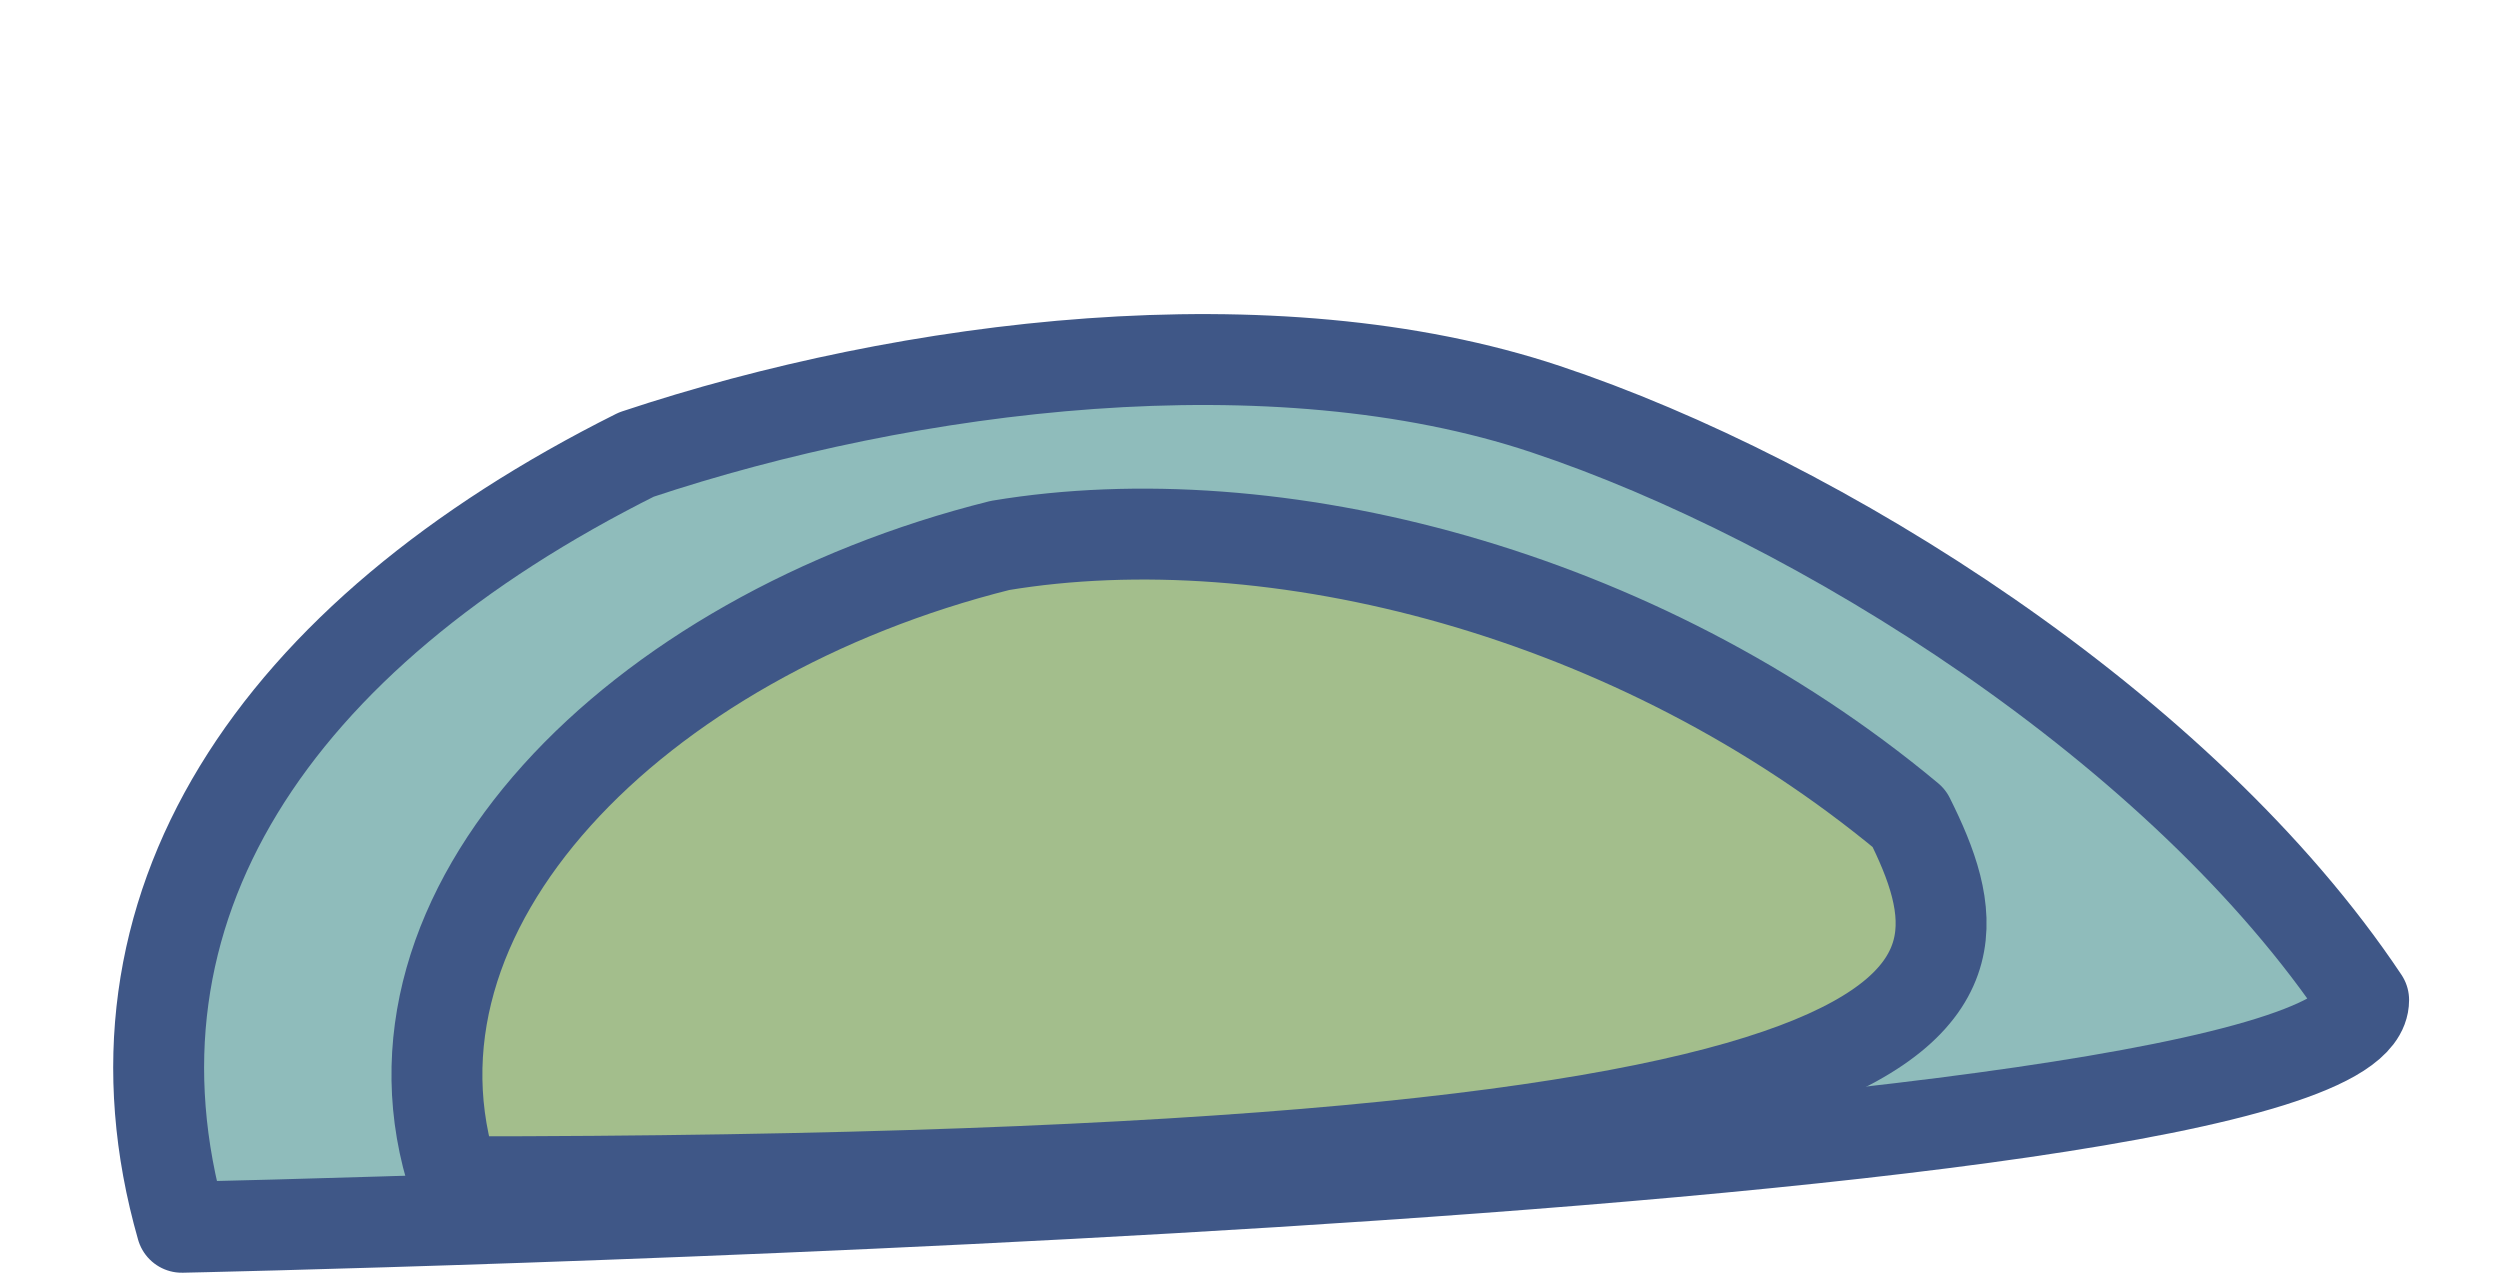
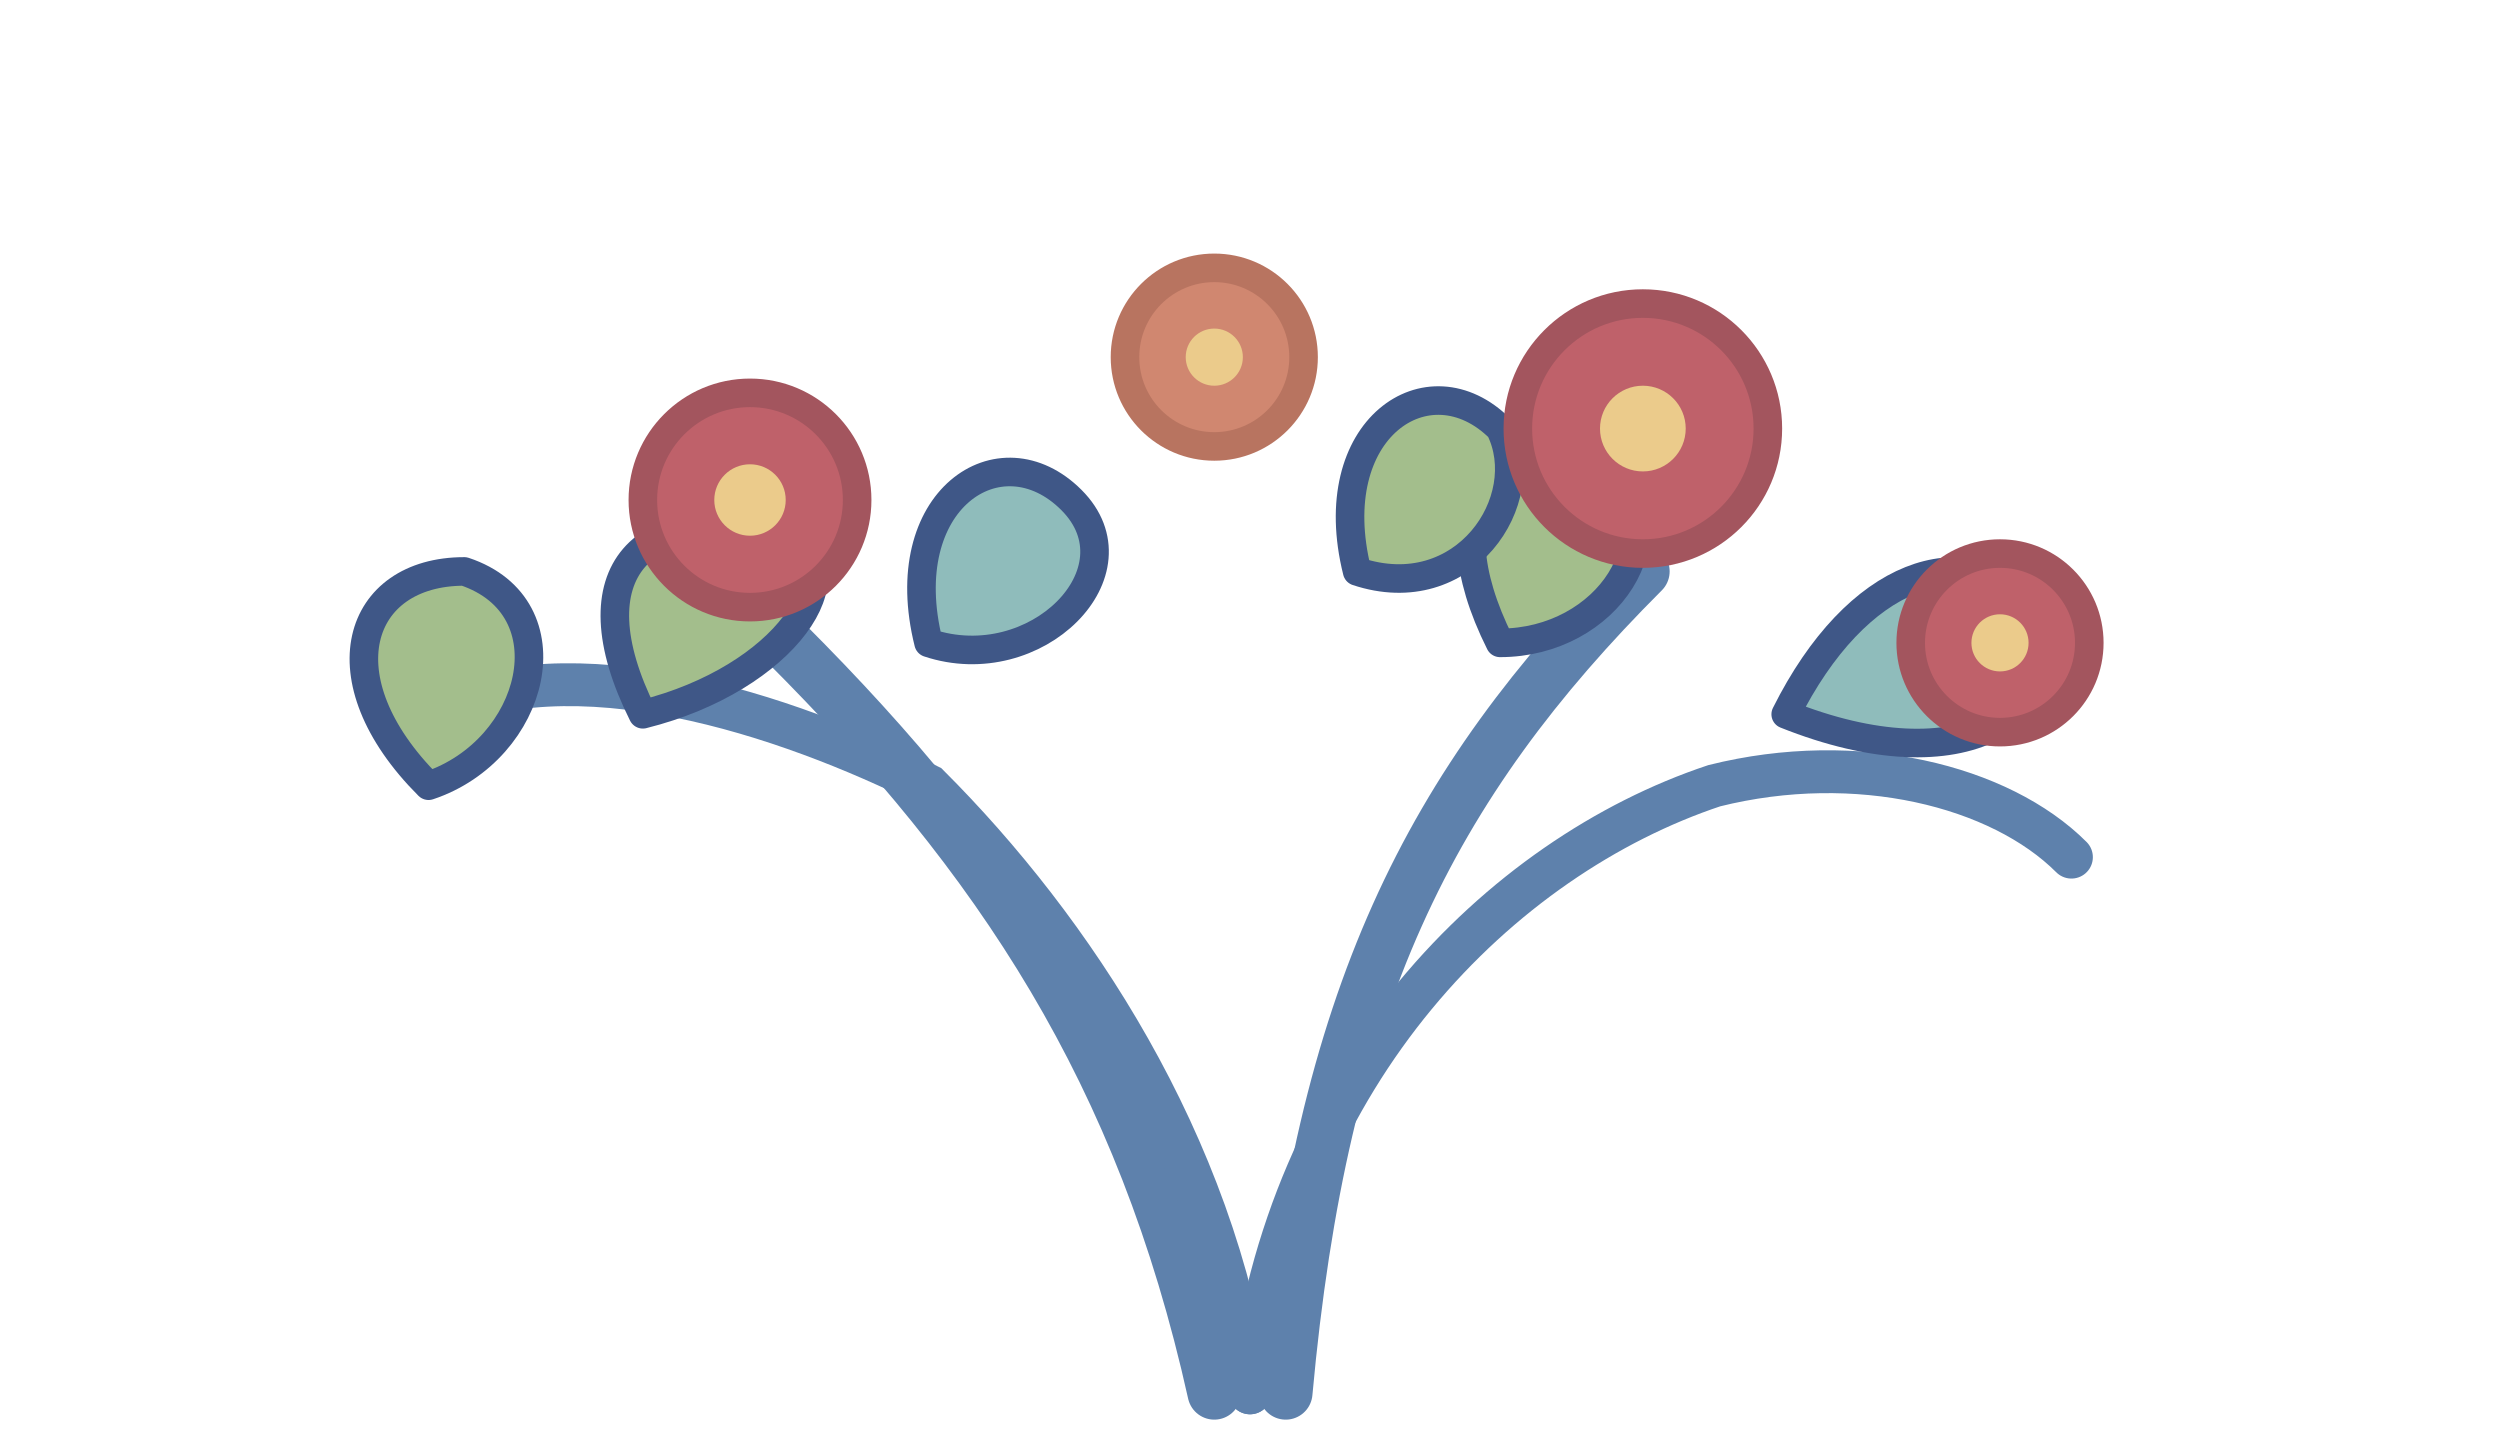
- <svg xmlns="http://www.w3.org/2000/svg" viewBox="0 0 55 28" shape-rendering="geometricPrecision">
-   <path d="M4,27 C2,20 6,14 14,10 C20,8 28,7 34,9 C40,11 48,16 52,22 C52,26 4,27 4,27Z" fill="#8fbcbb" stroke="#3f5787" stroke-width="2" stroke-linecap="round" stroke-linejoin="round" />
-   <path d="M10,26 C8,20 14,14 22,12 C28,11 36,13 42,18 C44,22 44,26 10,26Z" fill="#a3be8c" stroke="#3f5787" stroke-width="2" stroke-linecap="round" stroke-linejoin="round" />
+ <svg xmlns="http://www.w3.org/2000/svg" viewBox="0 0 70 40" shape-rendering="geometricPrecision">
+   <path d="M34,39 C32,30 28,24 22,18" fill="none" stroke="#5e81ac" stroke-width="1.5" stroke-linecap="round" />
+   <path d="M36,39 C37,28 40,22 46,16" fill="none" stroke="#5e81ac" stroke-width="1.5" stroke-linecap="round" />
+   <path d="M35,39 C34,32 30,26 26,22 C22,20 16,18 12,20" fill="none" stroke="#5e81ac" stroke-width="1.2" stroke-linecap="round" />
+   <path d="M35,39 C36,30 42,24 48,22 C52,21 56,22 58,24" fill="none" stroke="#5e81ac" stroke-width="1.2" stroke-linecap="round" />
+   <path d="M18,20 C16,16 18,14 22,15 C24,16 22,19 18,20Z" fill="#a3be8c" stroke="#3f5787" stroke-width="0.8" stroke-linejoin="round" />
+   <path d="M26,18 C25,14 28,12 30,14 C32,16 29,19 26,18Z" fill="#8fbcbb" stroke="#3f5787" stroke-width="0.8" stroke-linejoin="round" />
+   <path d="M42,18 C40,14 42,12 45,13 C47,15 45,18 42,18Z" fill="#a3be8c" stroke="#3f5787" stroke-width="0.8" stroke-linejoin="round" />
+   <path d="M50,20 C52,16 55,15 57,17 C58,20 55,22 50,20Z" fill="#8fbcbb" stroke="#3f5787" stroke-width="0.8" stroke-linejoin="round" />
+   <path d="M12,22 C9,19 10,16 13,16 C16,17 15,21 12,22Z" fill="#a3be8c" stroke="#3f5787" stroke-width="0.8" stroke-linejoin="round" />
+   <path d="M38,16 C37,12 40,10 42,12 C43,14 41,17 38,16Z" fill="#a3be8c" stroke="#3f5787" stroke-width="0.8" stroke-linejoin="round" />
+   <circle cx="21" cy="14" r="3" fill="#bf616a" stroke="#a3555e" stroke-width="0.8" />
+   <circle cx="21" cy="14" r="1" fill="#ebcb8b" />
+   <circle cx="46" cy="12" r="3.5" fill="#bf616a" stroke="#a3555e" stroke-width="0.8" />
+   <circle cx="46" cy="12" r="1.2" fill="#ebcb8b" />
+   <circle cx="34" cy="10" r="2.5" fill="#d08770" stroke="#b87460" stroke-width="0.8" />
+   <circle cx="34" cy="10" r="0.8" fill="#ebcb8b" />
+   <circle cx="56" cy="18" r="2.5" fill="#bf616a" stroke="#a3555e" stroke-width="0.8" />
+   <circle cx="56" cy="18" r="0.8" fill="#ebcb8b" />
</svg>
